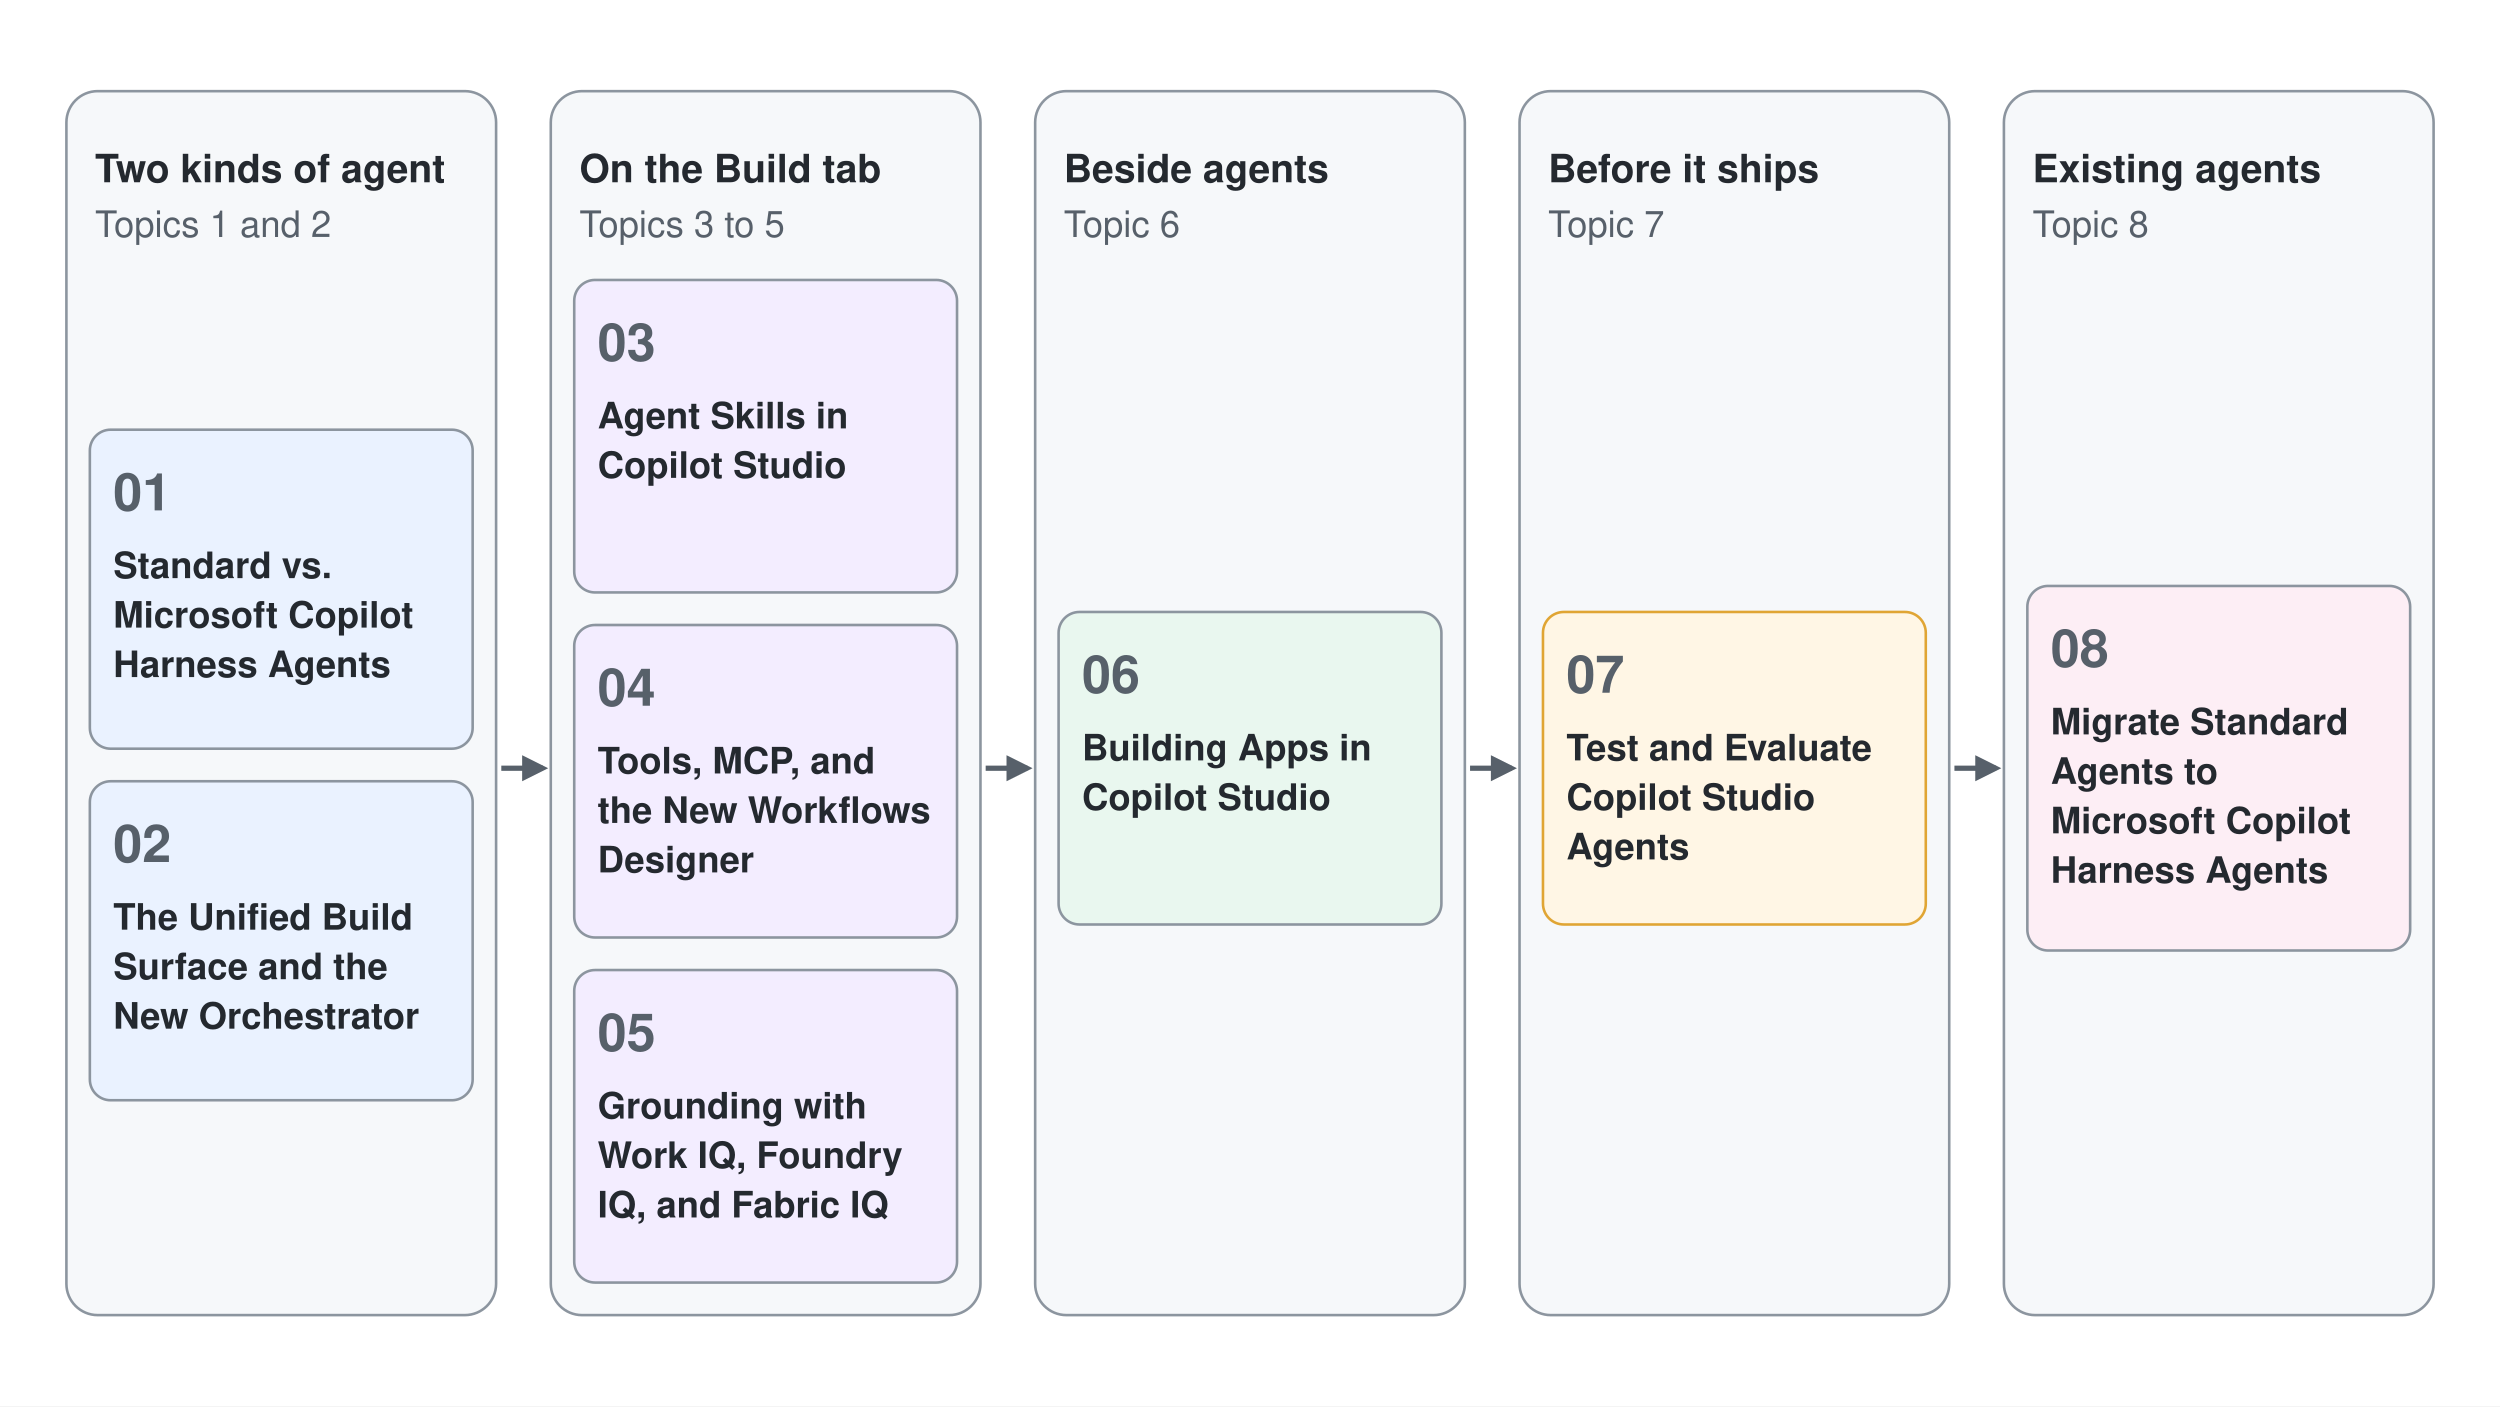
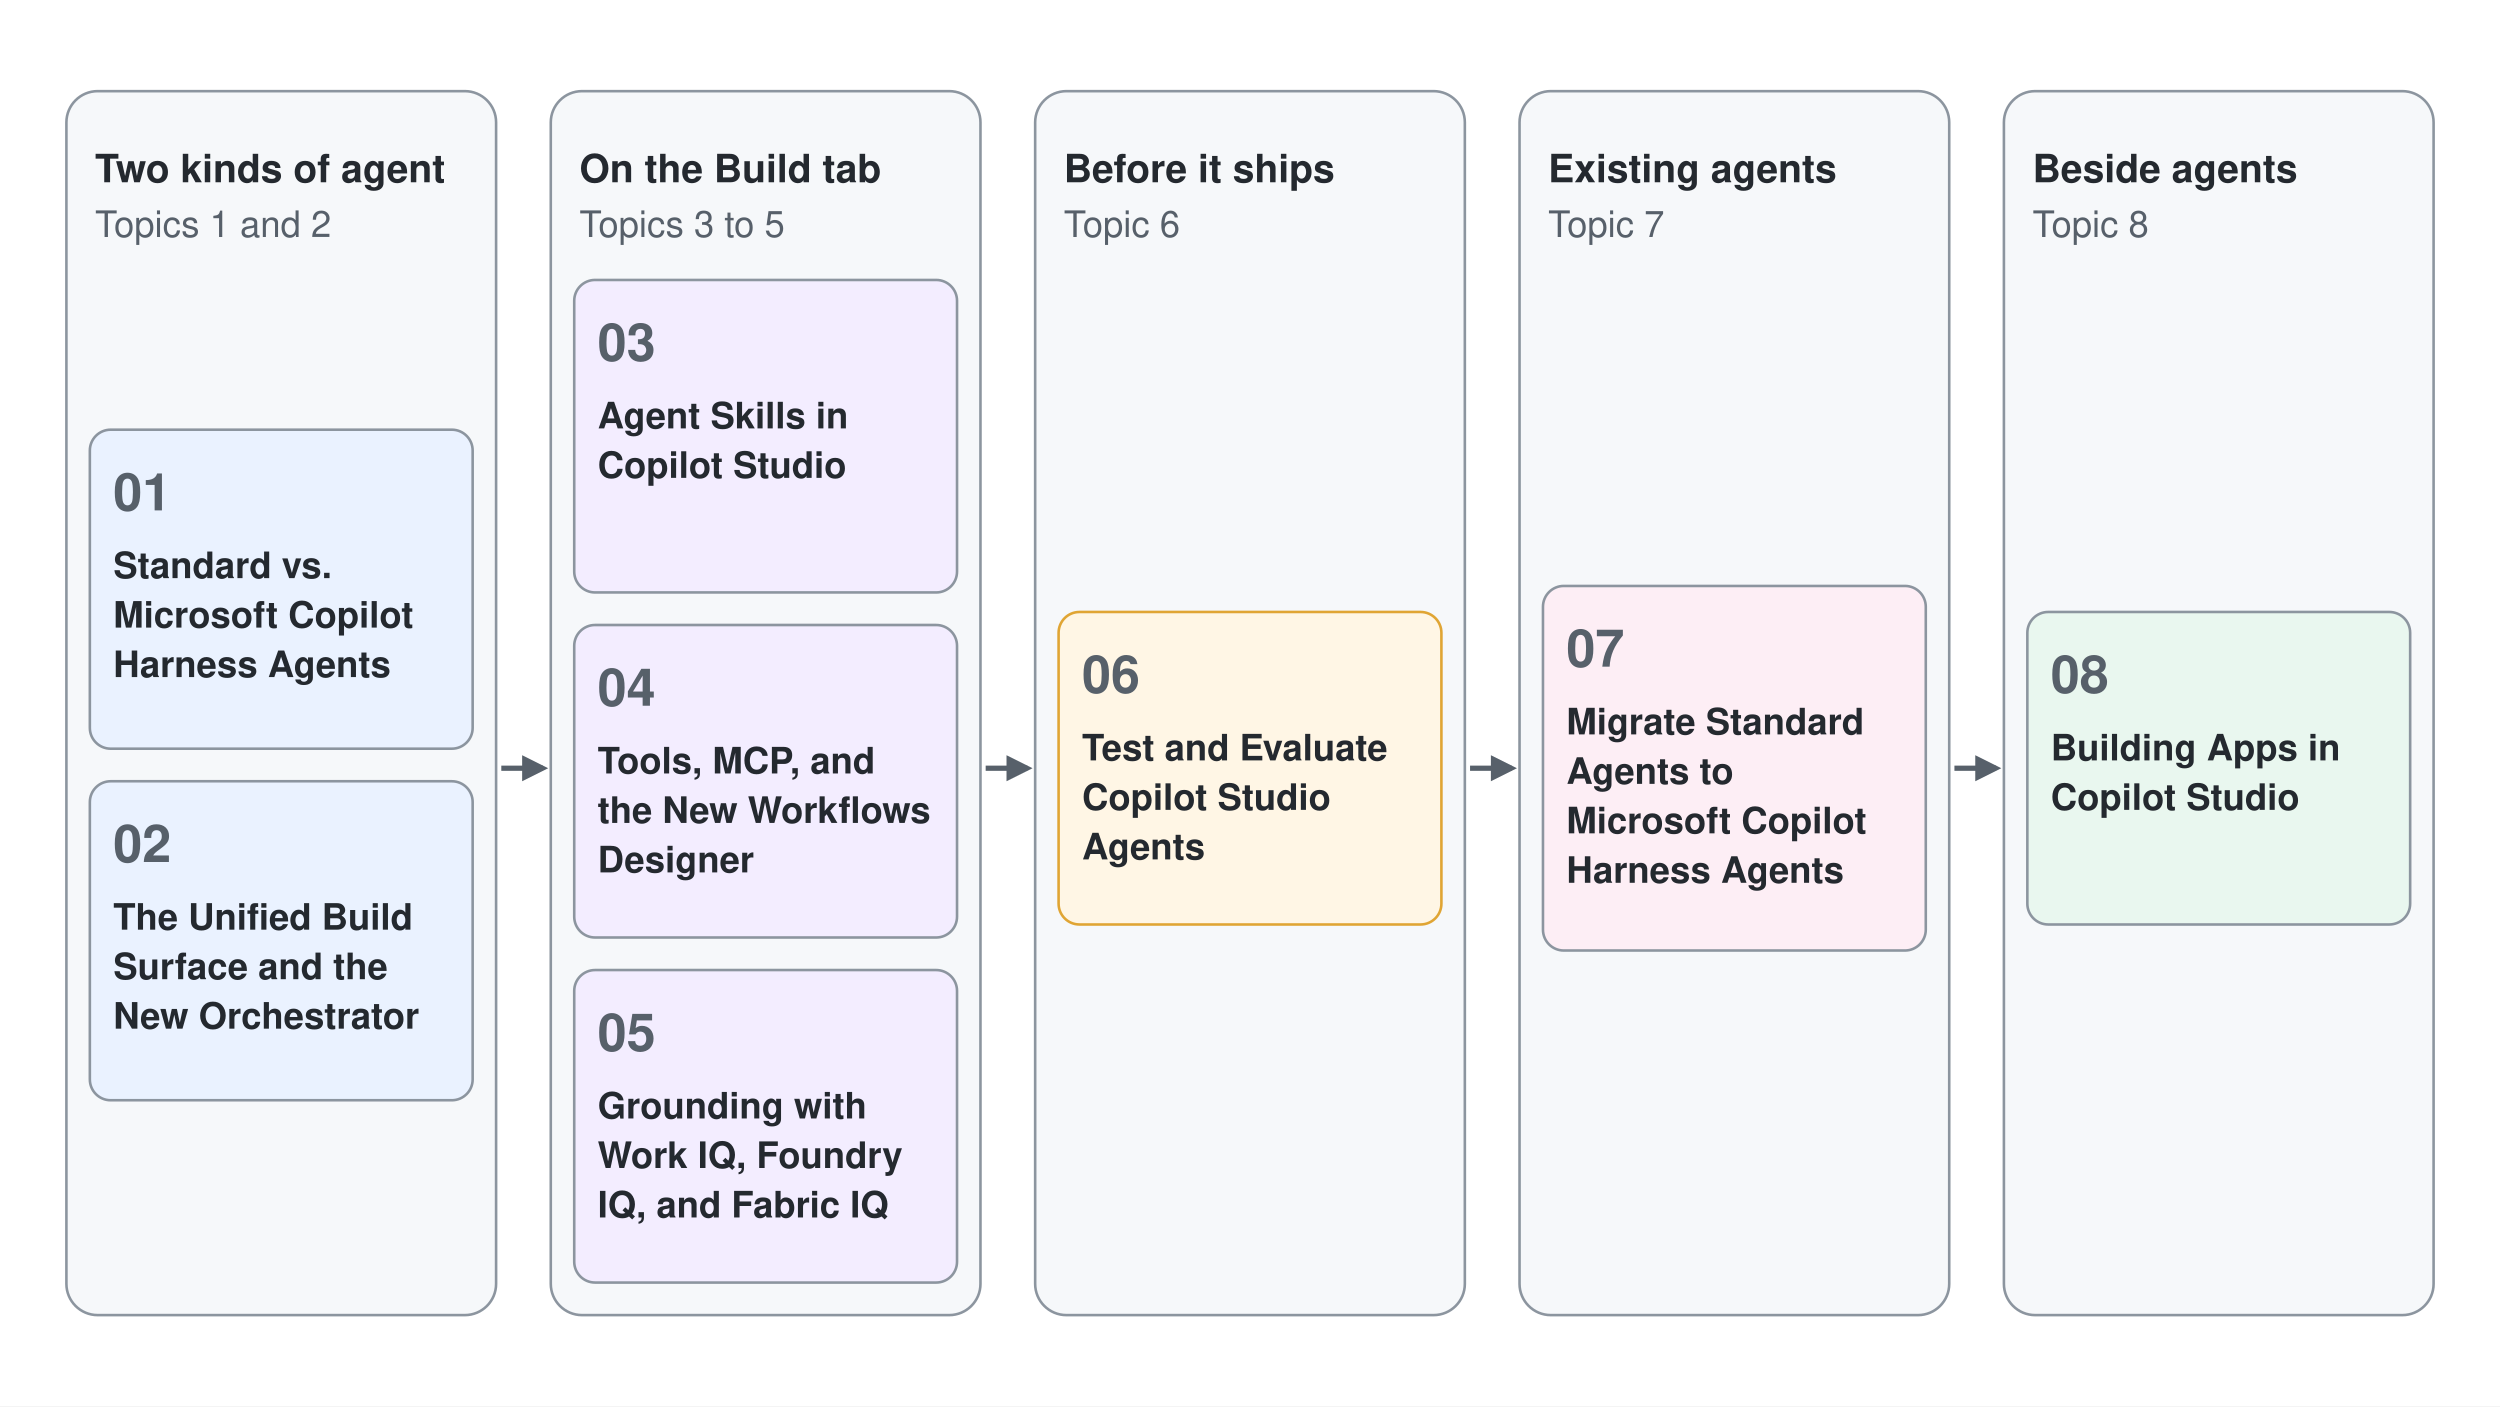
<svg xmlns="http://www.w3.org/2000/svg" viewBox="0 0 1920 1080" width="1920" height="1080" role="img" aria-labelledby="t d" font-family="Segoe UI, Helvetica, Arial, sans-serif">
  <defs>
    <marker id="ah" viewBox="0 0 10 10" refX="8" refY="5" markerWidth="5" markerHeight="5" orient="auto-start-reverse">
      <path d="M0,0 L10,5 L0,10 z" fill="#57606a" />
    </marker>
  </defs>
  <rect width="1920" height="1080" fill="#ffffff" />
  <rect x="51" y="70" width="330" height="940" rx="24" fill="#f6f8fa" stroke="#8c959f" stroke-width="2" />
  <text x="73" y="140" font-size="30" font-weight="700" fill="#24292f">Two kinds of agent</text>
  <text x="73" y="182" font-size="28" fill="#57606a">Topics 1 and 2</text>
  <rect x="423" y="70" width="330" height="940" rx="24" fill="#f6f8fa" stroke="#8c959f" stroke-width="2" />
  <text x="445" y="140" font-size="30" font-weight="700" fill="#24292f">On the Build tab</text>
  <text x="445" y="182" font-size="28" fill="#57606a">Topics 3 to 5</text>
  <rect x="795" y="70" width="330" height="940" rx="24" fill="#f6f8fa" stroke="#8c959f" stroke-width="2" />
-   <text x="817" y="140" font-size="30" font-weight="700" fill="#24292f">Beside agents</text>
+   <text x="817" y="140" font-size="30" font-weight="700" fill="#24292f">Before it ships</text>
  <text x="817" y="182" font-size="28" fill="#57606a">Topic 6</text>
  <rect x="1167" y="70" width="330" height="940" rx="24" fill="#f6f8fa" stroke="#8c959f" stroke-width="2" />
-   <text x="1189" y="140" font-size="30" font-weight="700" fill="#24292f">Before it ships</text>
+   <text x="1189" y="140" font-size="30" font-weight="700" fill="#24292f">Existing agents</text>
  <text x="1189" y="182" font-size="28" fill="#57606a">Topic 7</text>
  <rect x="1539" y="70" width="330" height="940" rx="24" fill="#f6f8fa" stroke="#8c959f" stroke-width="2" />
-   <text x="1561" y="140" font-size="30" font-weight="700" fill="#24292f">Existing agents</text>
+   <text x="1561" y="140" font-size="30" font-weight="700" fill="#24292f">Beside agents</text>
  <text x="1561" y="182" font-size="28" fill="#57606a">Topic 8</text>
  <rect x="69" y="330" width="294" height="245" rx="16" fill="#eaf2ff" stroke="#8c959f" stroke-width="2" />
  <text x="87" y="392" font-size="40" font-weight="700" fill="#57606a">01</text>
  <text x="87" y="444" font-size="28" font-weight="700" fill="#24292f">Standard vs.</text>
  <text x="87" y="482" font-size="28" font-weight="700" fill="#24292f">Microsoft Copilot</text>
  <text x="87" y="520" font-size="28" font-weight="700" fill="#24292f">Harness Agents</text>
  <rect x="69" y="600" width="294" height="245" rx="16" fill="#eaf2ff" stroke="#8c959f" stroke-width="2" />
  <text x="87" y="662" font-size="40" font-weight="700" fill="#57606a">02</text>
  <text x="87" y="714" font-size="28" font-weight="700" fill="#24292f">The Unified Build</text>
  <text x="87" y="752" font-size="28" font-weight="700" fill="#24292f">Surface and the</text>
  <text x="87" y="790" font-size="28" font-weight="700" fill="#24292f">New Orchestrator</text>
  <rect x="441" y="215" width="294" height="240" rx="16" fill="#f3edff" stroke="#8c959f" stroke-width="2" />
  <text x="459" y="277" font-size="40" font-weight="700" fill="#57606a">03</text>
  <text x="459" y="329" font-size="28" font-weight="700" fill="#24292f">Agent Skills in</text>
  <text x="459" y="367" font-size="28" font-weight="700" fill="#24292f">Copilot Studio</text>
  <rect x="441" y="480" width="294" height="240" rx="16" fill="#f3edff" stroke="#8c959f" stroke-width="2" />
  <text x="459" y="542" font-size="40" font-weight="700" fill="#57606a">04</text>
  <text x="459" y="594" font-size="28" font-weight="700" fill="#24292f">Tools, MCP, and</text>
  <text x="459" y="632" font-size="28" font-weight="700" fill="#24292f">the New Workflows</text>
  <text x="459" y="670" font-size="28" font-weight="700" fill="#24292f">Designer</text>
  <rect x="441" y="745" width="294" height="240" rx="16" fill="#f3edff" stroke="#8c959f" stroke-width="2" />
  <text x="459" y="807" font-size="40" font-weight="700" fill="#57606a">05</text>
  <text x="459" y="859" font-size="28" font-weight="700" fill="#24292f">Grounding with</text>
  <text x="459" y="897" font-size="28" font-weight="700" fill="#24292f">Work IQ, Foundry</text>
  <text x="459" y="935" font-size="28" font-weight="700" fill="#24292f">IQ, and Fabric IQ</text>
-   <rect x="813" y="470" width="294" height="240" rx="16" fill="#e9f7ef" stroke="#8c959f" stroke-width="2" />
+   <rect x="813" y="470" width="294" height="240" rx="16" fill="#fff6e5" stroke="#e0a534" stroke-width="2" />
  <text x="831" y="532" font-size="40" font-weight="700" fill="#57606a">06</text>
-   <text x="831" y="584" font-size="28" font-weight="700" fill="#24292f">Building Apps in</text>
+   <text x="831" y="584" font-size="28" font-weight="700" fill="#24292f">Test and Evaluate</text>
  <text x="831" y="622" font-size="28" font-weight="700" fill="#24292f">Copilot Studio</text>
-   <rect x="1185" y="470" width="294" height="240" rx="16" fill="#fff6e5" stroke="#e0a534" stroke-width="2" />
-   <text x="1203" y="532" font-size="40" font-weight="700" fill="#57606a">07</text>
-   <text x="1203" y="584" font-size="28" font-weight="700" fill="#24292f">Test and Evaluate</text>
-   <text x="1203" y="622" font-size="28" font-weight="700" fill="#24292f">Copilot Studio</text>
-   <text x="1203" y="660" font-size="28" font-weight="700" fill="#24292f">Agents</text>
-   <rect x="1557" y="450" width="294" height="280" rx="16" fill="#fdeef5" stroke="#8c959f" stroke-width="2" />
-   <text x="1575" y="512" font-size="40" font-weight="700" fill="#57606a">08</text>
-   <text x="1575" y="564" font-size="28" font-weight="700" fill="#24292f">Migrate Standard</text>
-   <text x="1575" y="602" font-size="28" font-weight="700" fill="#24292f">Agents to</text>
-   <text x="1575" y="640" font-size="28" font-weight="700" fill="#24292f">Microsoft Copilot</text>
-   <text x="1575" y="678" font-size="28" font-weight="700" fill="#24292f">Harness Agents</text>
+   <text x="831" y="660" font-size="28" font-weight="700" fill="#24292f">Agents</text>
+   <rect x="1185" y="450" width="294" height="280" rx="16" fill="#fdeef5" stroke="#8c959f" stroke-width="2" />
+   <text x="1203" y="512" font-size="40" font-weight="700" fill="#57606a">07</text>
+   <text x="1203" y="564" font-size="28" font-weight="700" fill="#24292f">Migrate Standard</text>
+   <text x="1203" y="602" font-size="28" font-weight="700" fill="#24292f">Agents to</text>
+   <text x="1203" y="640" font-size="28" font-weight="700" fill="#24292f">Microsoft Copilot</text>
+   <text x="1203" y="678" font-size="28" font-weight="700" fill="#24292f">Harness Agents</text>
+   <rect x="1557" y="470" width="294" height="240" rx="16" fill="#e9f7ef" stroke="#8c959f" stroke-width="2" />
+   <text x="1575" y="532" font-size="40" font-weight="700" fill="#57606a">08</text>
+   <text x="1575" y="584" font-size="28" font-weight="700" fill="#24292f">Building Apps in</text>
+   <text x="1575" y="622" font-size="28" font-weight="700" fill="#24292f">Copilot Studio</text>
  <line x1="385" y1="590" x2="417" y2="590" stroke="#57606a" stroke-width="4" marker-end="url(#ah)" />
  <line x1="757" y1="590" x2="789" y2="590" stroke="#57606a" stroke-width="4" marker-end="url(#ah)" />
  <line x1="1129" y1="590" x2="1161" y2="590" stroke="#57606a" stroke-width="4" marker-end="url(#ah)" />
  <line x1="1501" y1="590" x2="1533" y2="590" stroke="#57606a" stroke-width="4" marker-end="url(#ah)" />
</svg>
